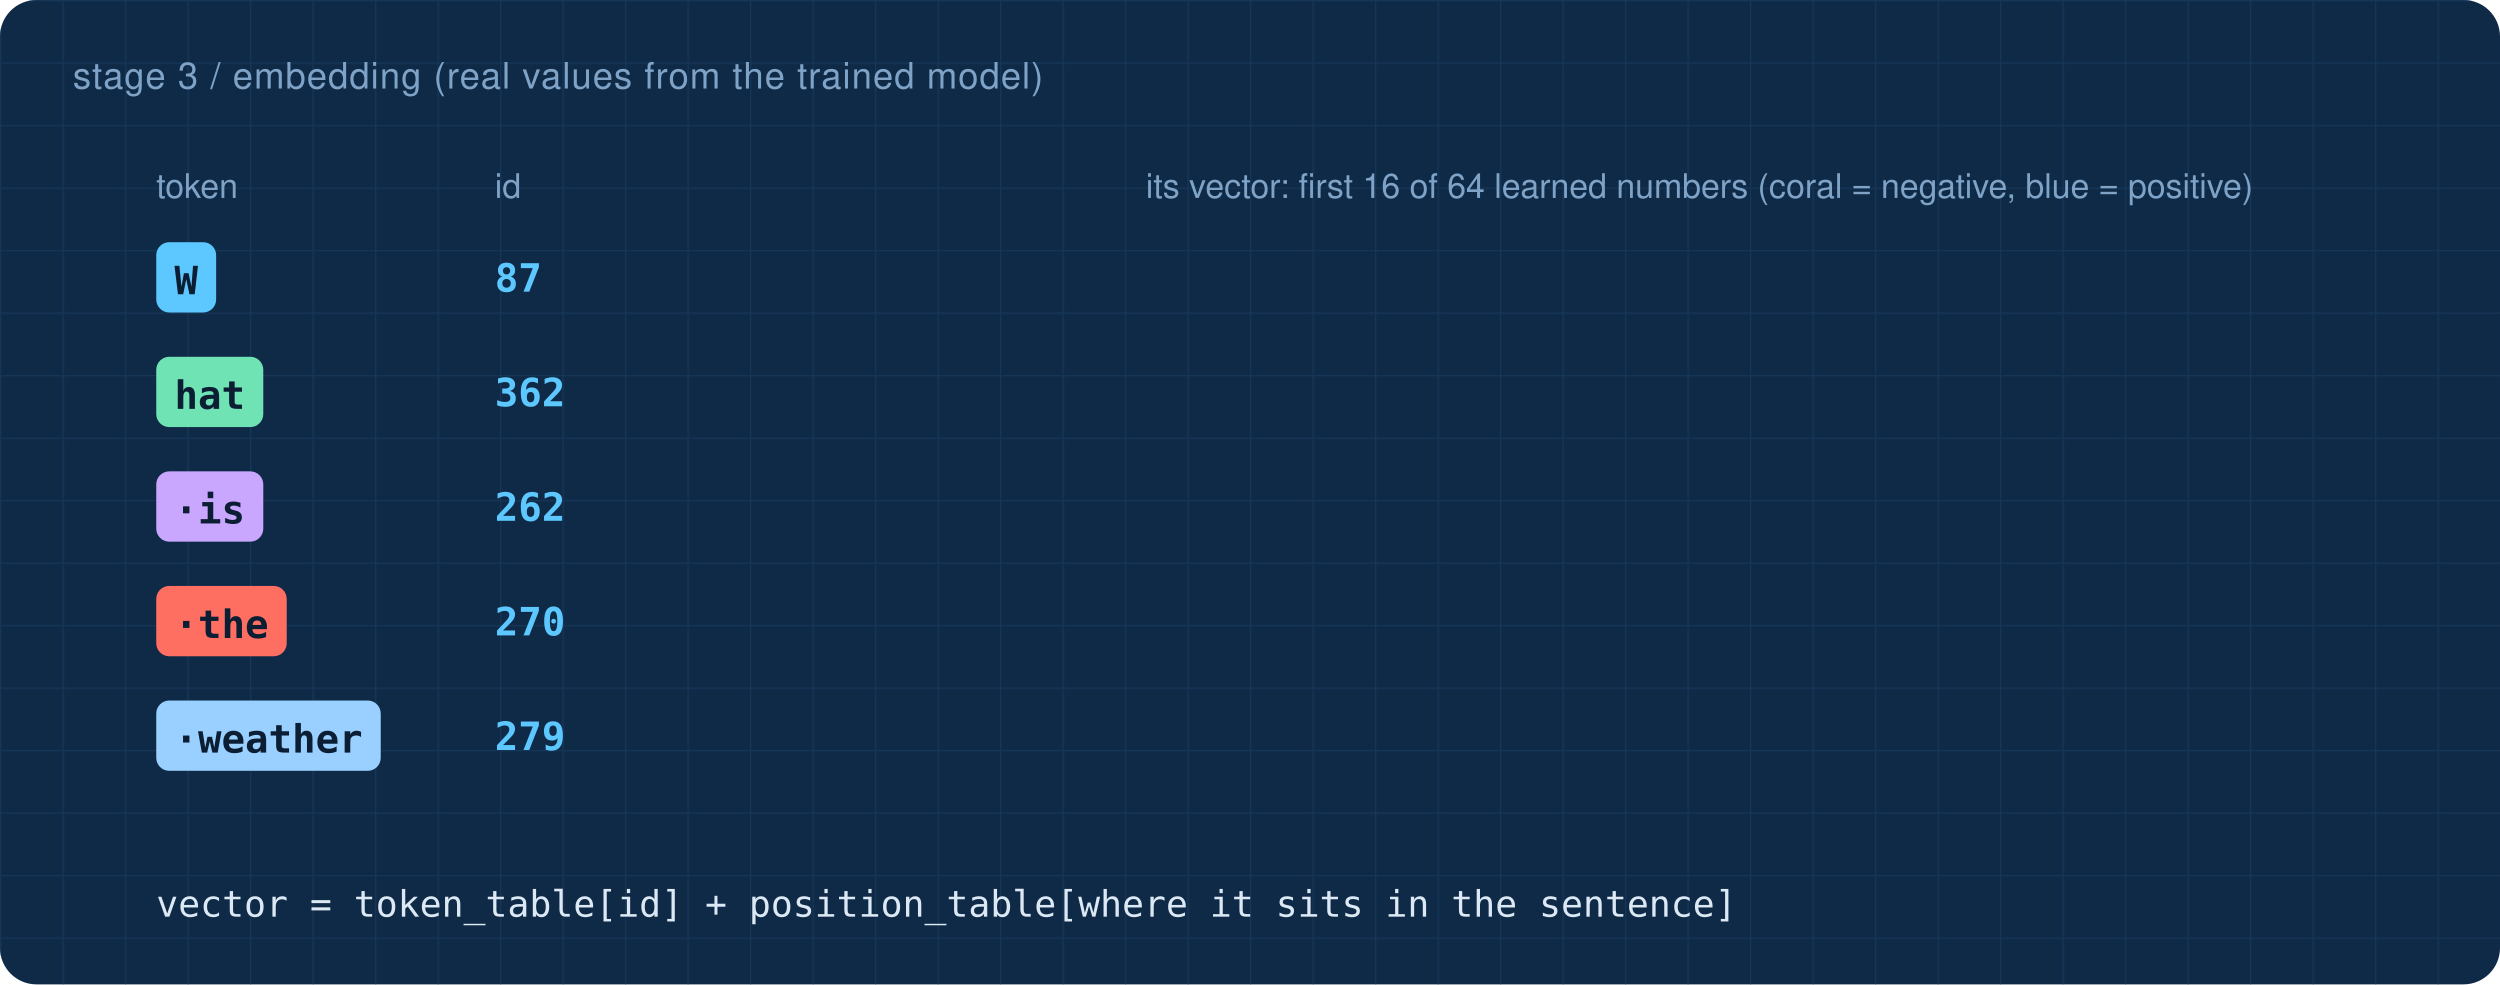
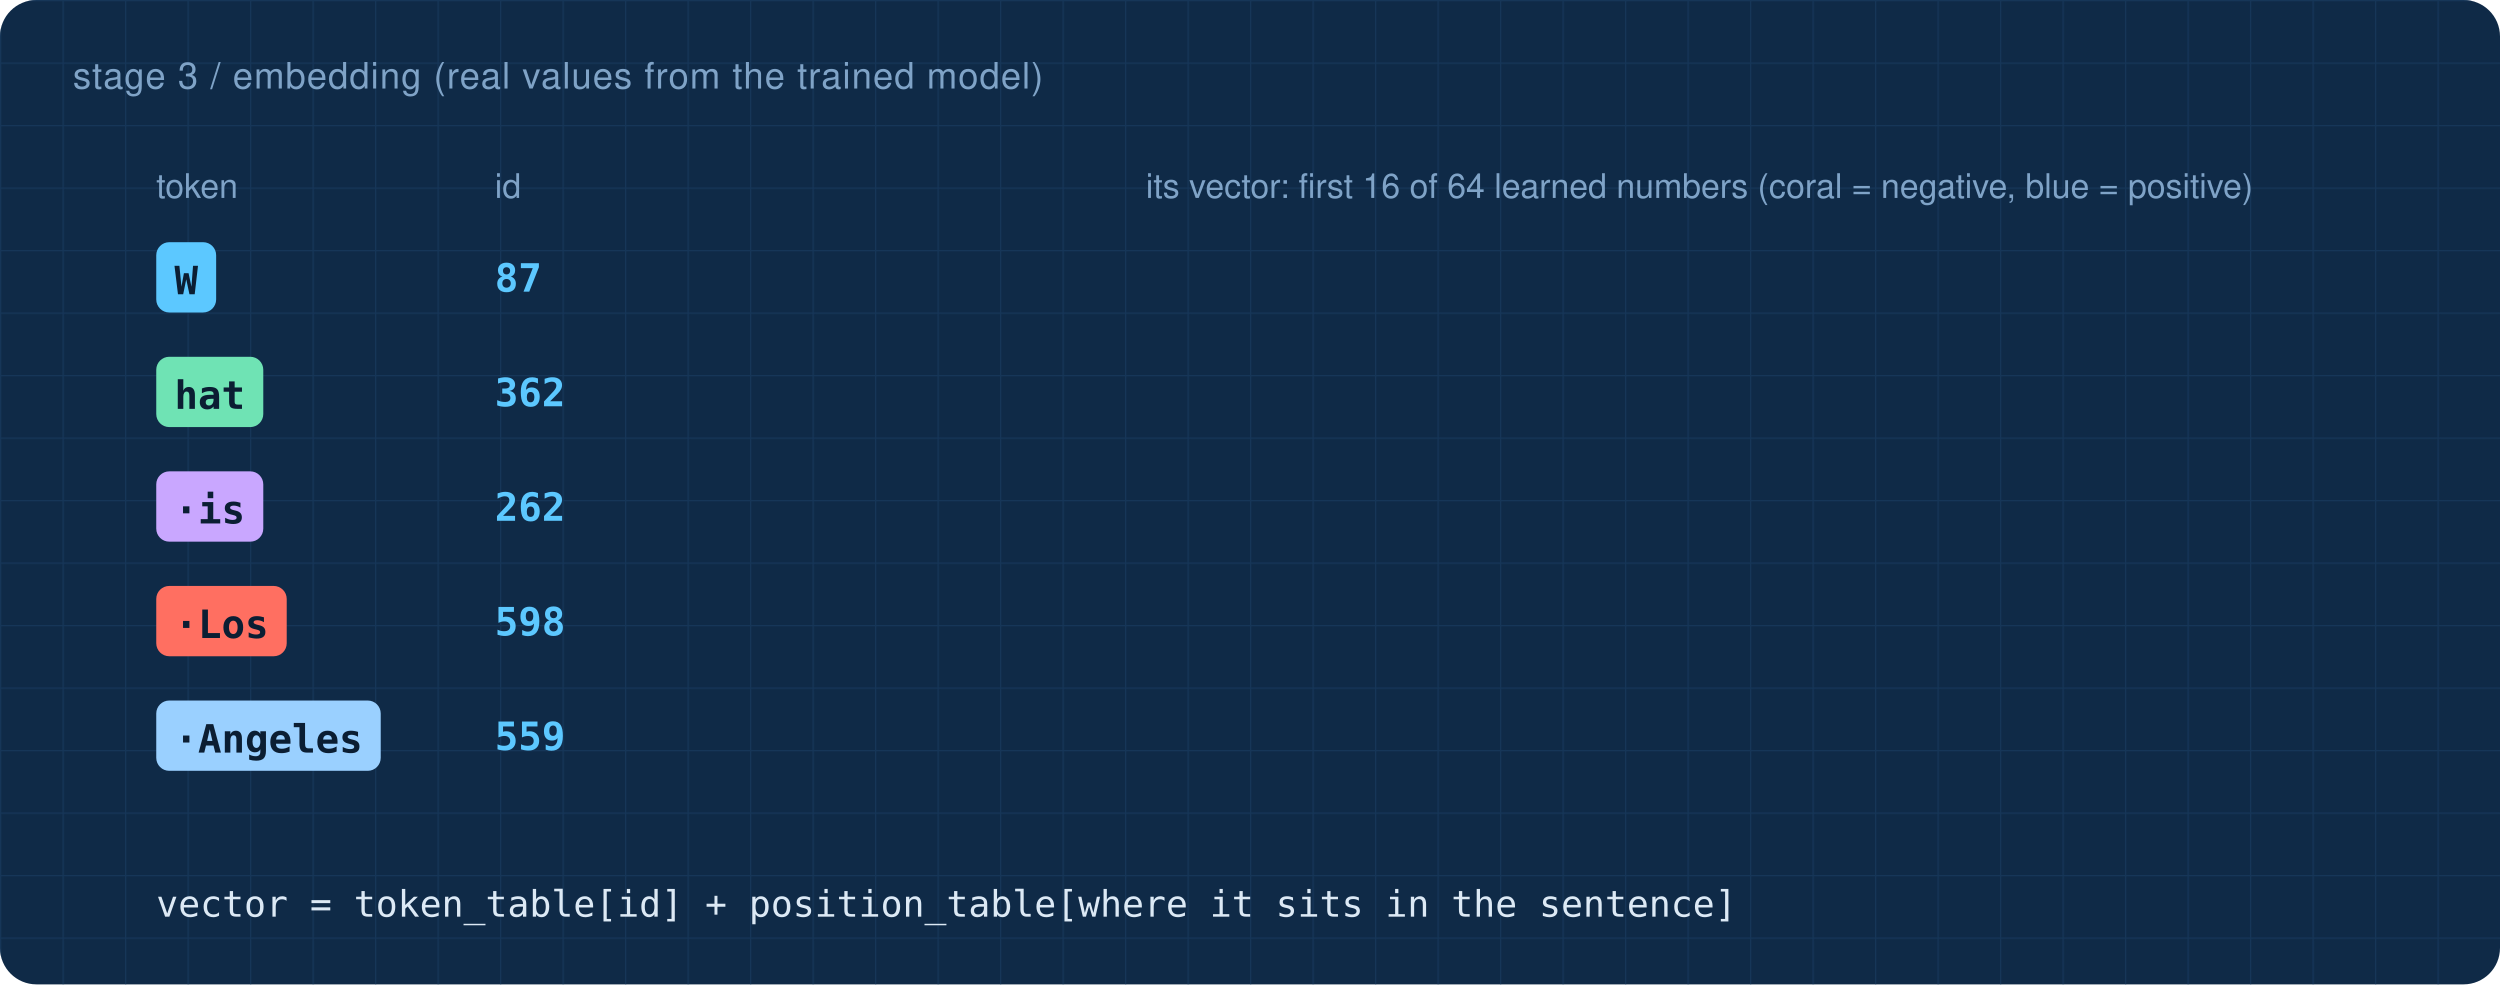
<svg xmlns="http://www.w3.org/2000/svg" viewBox="0 0 960 378" width="960" height="378" role="img">
  <defs>
    <pattern id="g" width="24" height="24" patternUnits="userSpaceOnUse">
      <path d="M24 0H0V24" fill="none" stroke="#1B3F66" stroke-width="1" />
    </pattern>
  </defs>
  <rect width="960" height="378" rx="14" fill="#0F2A47" />
  <rect width="960" height="378" rx="14" fill="url(#g)" opacity="0.55" />
  <text x="28" y="34" font-family="system-ui,-apple-system,'Segoe UI',Helvetica,Arial,sans-serif" font-size="14" fill="#7FA3C7" letter-spacing="0.4">stage 3  /  embedding   (real values from the trained model)</text>
  <text x="60.0" y="76.0" font-family="system-ui,-apple-system,'Segoe UI',Helvetica,Arial,sans-serif" font-size="13" fill="#7FA3C7" text-anchor="start" font-weight="400" xml:space="preserve">token</text>
  <text x="190.0" y="76.0" font-family="system-ui,-apple-system,'Segoe UI',Helvetica,Arial,sans-serif" font-size="13" fill="#7FA3C7" text-anchor="start" font-weight="400" xml:space="preserve">id</text>
  <text x="440.0" y="76.0" font-family="system-ui,-apple-system,'Segoe UI',Helvetica,Arial,sans-serif" font-size="13" fill="#7FA3C7" text-anchor="start" font-weight="400" xml:space="preserve">its vector: first 16 of 64 learned numbers (coral = negative, blue = positive)</text>
  <g>
    <rect x="60.0" y="93.0" width="23.0" height="27" rx="5" fill="#5CC8FF" />
    <text x="67.0" y="113.0" font-family="ui-monospace,'SF Mono',Menlo,Consolas,'DejaVu Sans Mono',monospace" font-size="15" fill="#0B1E33" text-anchor="start" font-weight="600" xml:space="preserve">W</text>
  </g>
  <text x="190.0" y="112.0" font-family="ui-monospace,'SF Mono',Menlo,Consolas,'DejaVu Sans Mono',monospace" font-size="15" fill="#5CC8FF" text-anchor="start" font-weight="600" xml:space="preserve">87</text>
  <g opacity="0">
    <animate attributeName="opacity" dur="10s" repeatCount="indefinite" values="0;0;1;1;0;0" keyTimes="0;0.030;0.050;0.960;0.980;1" />
    <line x1="232.0" y1="107.0" x2="313.0" y2="107.0" stroke="#FFB238" stroke-width="2" />
    <polygon points="322.0,107.0 313.0,102.5 313.0,111.5" fill="#FFB238" />
    <text x="332.0" y="112.0" font-family="ui-monospace,'SF Mono',Menlo,Consolas,'DejaVu Sans Mono',monospace" font-size="13" fill="#FFB238" text-anchor="start" font-weight="400" xml:space="preserve">row 87</text>
    <line x1="400.0" y1="107.0" x2="421.0" y2="107.0" stroke="#FFB238" stroke-width="2" />
    <polygon points="430.0,107.0 421.0,102.5 421.0,111.5" fill="#FFB238" />
  </g>
  <g opacity="0">
    <animate attributeName="opacity" dur="10s" repeatCount="indefinite" values="0;0;1;1;0;0" keyTimes="0;0.110;0.130;0.960;0.980;1" />
-     <rect x="440" y="92" width="24" height="28" rx="3" fill="#213856" />
-     <rect x="467" y="92" width="24" height="28" rx="3" fill="#204D72" />
-     <rect x="494" y="92" width="24" height="28" rx="3" fill="#9F575C" />
-     <rect x="521" y="92" width="24" height="28" rx="3" fill="#16395B" />
-     <rect x="548" y="92" width="24" height="28" rx="3" fill="#1F4B70" />
-     <rect x="575" y="92" width="24" height="28" rx="3" fill="#225177" />
-     <rect x="602" y="92" width="24" height="28" rx="3" fill="#3981AD" />
-     <rect x="629" y="92" width="24" height="28" rx="3" fill="#283A56" />
-     <rect x="656" y="92" width="24" height="28" rx="3" fill="#296189" />
-     <rect x="683" y="92" width="24" height="28" rx="3" fill="#4CA8DA" />
-     <rect x="710" y="92" width="24" height="28" rx="3" fill="#5B4659" />
-     <rect x="737" y="92" width="24" height="28" rx="3" fill="#8F535B" />
-     <rect x="764" y="92" width="24" height="28" rx="3" fill="#794E5A" />
-     <rect x="791" y="92" width="24" height="28" rx="3" fill="#275C83" />
-     <rect x="818" y="92" width="24" height="28" rx="3" fill="#215075" />
-     <rect x="845" y="92" width="24" height="28" rx="3" fill="#7E4F5A" />
+     <rect x="440" y="92" width="24" height="28" rx="3" fill="#1A4265" />
+     <rect x="467" y="92" width="24" height="28" rx="3" fill="#275B82" />
+     <rect x="494" y="92" width="24" height="28" rx="3" fill="#B05B5D" />
+     <rect x="521" y="92" width="24" height="28" rx="3" fill="#1E4A6E" />
+     <rect x="548" y="92" width="24" height="28" rx="3" fill="#1C466A" />
+     <rect x="575" y="92" width="24" height="28" rx="3" fill="#183E61" />
+     <rect x="602" y="92" width="24" height="28" rx="3" fill="#3A82AF" />
+     <rect x="629" y="92" width="24" height="28" rx="3" fill="#2A3A57" />
+     <rect x="656" y="92" width="24" height="28" rx="3" fill="#2C678F" />
+     <rect x="683" y="92" width="24" height="28" rx="3" fill="#51B1E5" />
+     <rect x="710" y="92" width="24" height="28" rx="3" fill="#7B4E5A" />
+     <rect x="737" y="92" width="24" height="28" rx="3" fill="#8A525B" />
+     <rect x="764" y="92" width="24" height="28" rx="3" fill="#7E4F5A" />
+     <rect x="791" y="92" width="24" height="28" rx="3" fill="#285E86" />
+     <rect x="818" y="92" width="24" height="28" rx="3" fill="#183E61" />
+     <rect x="845" y="92" width="24" height="28" rx="3" fill="#764D5A" />
  </g>
  <g>
    <rect x="60.0" y="137.0" width="41.1" height="27" rx="5" fill="#6FE3B4" />
    <text x="67.0" y="157.0" font-family="ui-monospace,'SF Mono',Menlo,Consolas,'DejaVu Sans Mono',monospace" font-size="15" fill="#0B1E33" text-anchor="start" font-weight="600" xml:space="preserve">hat</text>
  </g>
  <text x="190.0" y="156.0" font-family="ui-monospace,'SF Mono',Menlo,Consolas,'DejaVu Sans Mono',monospace" font-size="15" fill="#5CC8FF" text-anchor="start" font-weight="600" xml:space="preserve">362</text>
  <g opacity="0">
    <animate attributeName="opacity" dur="10s" repeatCount="indefinite" values="0;0;1;1;0;0" keyTimes="0;0.180;0.200;0.960;0.980;1" />
    <line x1="232.0" y1="151.0" x2="313.0" y2="151.0" stroke="#FFB238" stroke-width="2" />
    <polygon points="322.0,151.0 313.0,146.5 313.0,155.5" fill="#FFB238" />
    <text x="332.0" y="156.0" font-family="ui-monospace,'SF Mono',Menlo,Consolas,'DejaVu Sans Mono',monospace" font-size="13" fill="#FFB238" text-anchor="start" font-weight="400" xml:space="preserve">row 362</text>
    <line x1="400.0" y1="151.0" x2="421.0" y2="151.0" stroke="#FFB238" stroke-width="2" />
    <polygon points="430.0,151.0 421.0,146.5 421.0,155.5" fill="#FFB238" />
  </g>
  <g opacity="0">
    <animate attributeName="opacity" dur="10s" repeatCount="indefinite" values="0;0;1;1;0;0" keyTimes="0;0.260;0.280;0.960;0.980;1" />
-     <rect x="440" y="136" width="24" height="28" rx="3" fill="#2C3B57" />
+     <rect x="440" y="136" width="24" height="28" rx="3" fill="#173C5E" />
    <rect x="467" y="136" width="24" height="28" rx="3" fill="#504358" />
-     <rect x="494" y="136" width="24" height="28" rx="3" fill="#C7615E" />
-     <rect x="521" y="136" width="24" height="28" rx="3" fill="#3D8AB8" />
-     <rect x="548" y="136" width="24" height="28" rx="3" fill="#8F535B" />
-     <rect x="575" y="136" width="24" height="28" rx="3" fill="#524458" />
-     <rect x="602" y="136" width="24" height="28" rx="3" fill="#424058" />
-     <rect x="629" y="136" width="24" height="28" rx="3" fill="#2A3A57" />
-     <rect x="656" y="136" width="24" height="28" rx="3" fill="#367CA7" />
-     <rect x="683" y="136" width="24" height="28" rx="3" fill="#7B4E5A" />
-     <rect x="710" y="136" width="24" height="28" rx="3" fill="#3D8AB7" />
-     <rect x="737" y="136" width="24" height="28" rx="3" fill="#25577E" />
-     <rect x="764" y="136" width="24" height="28" rx="3" fill="#7B4E5A" />
-     <rect x="791" y="136" width="24" height="28" rx="3" fill="#7E4F5A" />
-     <rect x="818" y="136" width="24" height="28" rx="3" fill="#A5585C" />
-     <rect x="845" y="136" width="24" height="28" rx="3" fill="#85505B" />
+     <rect x="494" y="136" width="24" height="28" rx="3" fill="#DE665F" />
+     <rect x="521" y="136" width="24" height="28" rx="3" fill="#3C88B5" />
+     <rect x="548" y="136" width="24" height="28" rx="3" fill="#81505B" />
+     <rect x="575" y="136" width="24" height="28" rx="3" fill="#494258" />
+     <rect x="602" y="136" width="24" height="28" rx="3" fill="#323C57" />
+     <rect x="629" y="136" width="24" height="28" rx="3" fill="#1E4A6E" />
+     <rect x="656" y="136" width="24" height="28" rx="3" fill="#3476A1" />
+     <rect x="683" y="136" width="24" height="28" rx="3" fill="#674959" />
+     <rect x="710" y="136" width="24" height="28" rx="3" fill="#4293C2" />
+     <rect x="737" y="136" width="24" height="28" rx="3" fill="#275C83" />
+     <rect x="764" y="136" width="24" height="28" rx="3" fill="#A6595C" />
+     <rect x="791" y="136" width="24" height="28" rx="3" fill="#7F4F5B" />
+     <rect x="818" y="136" width="24" height="28" rx="3" fill="#BA5E5D" />
+     <rect x="845" y="136" width="24" height="28" rx="3" fill="#8F535B" />
  </g>
  <g>
    <rect x="60.0" y="181.0" width="41.1" height="27" rx="5" fill="#C9A7FF" />
    <text x="67.0" y="201.0" font-family="ui-monospace,'SF Mono',Menlo,Consolas,'DejaVu Sans Mono',monospace" font-size="15" fill="#0B1E33" text-anchor="start" font-weight="600" xml:space="preserve">·is</text>
  </g>
  <text x="190.0" y="200.0" font-family="ui-monospace,'SF Mono',Menlo,Consolas,'DejaVu Sans Mono',monospace" font-size="15" fill="#5CC8FF" text-anchor="start" font-weight="600" xml:space="preserve">262</text>
  <g opacity="0">
    <animate attributeName="opacity" dur="10s" repeatCount="indefinite" values="0;0;1;1;0;0" keyTimes="0;0.330;0.350;0.960;0.980;1" />
    <line x1="232.0" y1="195.0" x2="313.0" y2="195.0" stroke="#FFB238" stroke-width="2" />
    <polygon points="322.0,195.0 313.0,190.5 313.0,199.5" fill="#FFB238" />
    <text x="332.0" y="200.0" font-family="ui-monospace,'SF Mono',Menlo,Consolas,'DejaVu Sans Mono',monospace" font-size="13" fill="#FFB238" text-anchor="start" font-weight="400" xml:space="preserve">row 262</text>
    <line x1="400.0" y1="195.0" x2="421.0" y2="195.0" stroke="#FFB238" stroke-width="2" />
    <polygon points="430.0,195.0 421.0,190.5 421.0,199.5" fill="#FFB238" />
  </g>
  <g opacity="0">
    <animate attributeName="opacity" dur="10s" repeatCount="indefinite" values="0;0;1;1;0;0" keyTimes="0;0.410;0.430;0.960;0.980;1" />
-     <rect x="440" y="180" width="24" height="28" rx="3" fill="#814F5B" />
-     <rect x="467" y="180" width="24" height="28" rx="3" fill="#6B4A5A" />
-     <rect x="494" y="180" width="24" height="28" rx="3" fill="#303C57" />
-     <rect x="521" y="180" width="24" height="28" rx="3" fill="#49A2D3" />
-     <rect x="548" y="180" width="24" height="28" rx="3" fill="#2A638B" />
-     <rect x="575" y="180" width="24" height="28" rx="3" fill="#774D5A" />
-     <rect x="602" y="180" width="24" height="28" rx="3" fill="#5B4659" />
-     <rect x="629" y="180" width="24" height="28" rx="3" fill="#3F8EBC" />
-     <rect x="656" y="180" width="24" height="28" rx="3" fill="#49A2D3" />
-     <rect x="683" y="180" width="24" height="28" rx="3" fill="#3E3F57" />
-     <rect x="710" y="180" width="24" height="28" rx="3" fill="#373D57" />
+     <rect x="440" y="180" width="24" height="28" rx="3" fill="#674959" />
+     <rect x="467" y="180" width="24" height="28" rx="3" fill="#624859" />
+     <rect x="494" y="180" width="24" height="28" rx="3" fill="#4E4358" />
+     <rect x="521" y="180" width="24" height="28" rx="3" fill="#469DCD" />
+     <rect x="548" y="180" width="24" height="28" rx="3" fill="#2C6790" />
+     <rect x="575" y="180" width="24" height="28" rx="3" fill="#6C4A5A" />
+     <rect x="602" y="180" width="24" height="28" rx="3" fill="#634859" />
+     <rect x="629" y="180" width="24" height="28" rx="3" fill="#3F8DBB" />
+     <rect x="656" y="180" width="24" height="28" rx="3" fill="#4BA6D7" />
+     <rect x="683" y="180" width="24" height="28" rx="3" fill="#373D57" />
+     <rect x="710" y="180" width="24" height="28" rx="3" fill="#283A56" />
    <rect x="737" y="180" width="24" height="28" rx="3" fill="#5CC8FF" />
-     <rect x="764" y="180" width="24" height="28" rx="3" fill="#C3605E" />
-     <rect x="791" y="180" width="24" height="28" rx="3" fill="#A5585C" />
-     <rect x="818" y="180" width="24" height="28" rx="3" fill="#183E60" />
-     <rect x="845" y="180" width="24" height="28" rx="3" fill="#804F5B" />
+     <rect x="764" y="180" width="24" height="28" rx="3" fill="#C05F5E" />
+     <rect x="791" y="180" width="24" height="28" rx="3" fill="#9B565C" />
+     <rect x="818" y="180" width="24" height="28" rx="3" fill="#153759" />
+     <rect x="845" y="180" width="24" height="28" rx="3" fill="#7F4F5B" />
  </g>
  <g>
    <rect x="60.0" y="225.0" width="50.1" height="27" rx="5" fill="#FF6F61" />
-     <text x="67.0" y="245.0" font-family="ui-monospace,'SF Mono',Menlo,Consolas,'DejaVu Sans Mono',monospace" font-size="15" fill="#0B1E33" text-anchor="start" font-weight="600" xml:space="preserve">·the</text>
+     <text x="67.0" y="245.0" font-family="ui-monospace,'SF Mono',Menlo,Consolas,'DejaVu Sans Mono',monospace" font-size="15" fill="#0B1E33" text-anchor="start" font-weight="600" xml:space="preserve">·Los</text>
  </g>
-   <text x="190.0" y="244.0" font-family="ui-monospace,'SF Mono',Menlo,Consolas,'DejaVu Sans Mono',monospace" font-size="15" fill="#5CC8FF" text-anchor="start" font-weight="600" xml:space="preserve">270</text>
+   <text x="190.0" y="244.0" font-family="ui-monospace,'SF Mono',Menlo,Consolas,'DejaVu Sans Mono',monospace" font-size="15" fill="#5CC8FF" text-anchor="start" font-weight="600" xml:space="preserve">598</text>
  <g opacity="0">
    <animate attributeName="opacity" dur="10s" repeatCount="indefinite" values="0;0;1;1;0;0" keyTimes="0;0.480;0.500;0.960;0.980;1" />
    <line x1="232.0" y1="239.0" x2="313.0" y2="239.0" stroke="#FFB238" stroke-width="2" />
    <polygon points="322.0,239.0 313.0,234.5 313.0,243.5" fill="#FFB238" />
-     <text x="332.0" y="244.0" font-family="ui-monospace,'SF Mono',Menlo,Consolas,'DejaVu Sans Mono',monospace" font-size="13" fill="#FFB238" text-anchor="start" font-weight="400" xml:space="preserve">row 270</text>
+     <text x="332.0" y="244.0" font-family="ui-monospace,'SF Mono',Menlo,Consolas,'DejaVu Sans Mono',monospace" font-size="13" fill="#FFB238" text-anchor="start" font-weight="400" xml:space="preserve">row 598</text>
    <line x1="400.0" y1="239.0" x2="421.0" y2="239.0" stroke="#FFB238" stroke-width="2" />
    <polygon points="430.0,239.0 421.0,234.5 421.0,243.5" fill="#FFB238" />
  </g>
  <g opacity="0">
    <animate attributeName="opacity" dur="10s" repeatCount="indefinite" values="0;0;1;1;0;0" keyTimes="0;0.560;0.580;0.960;0.980;1" />
-     <rect x="440" y="224" width="24" height="28" rx="3" fill="#764D5A" />
-     <rect x="467" y="224" width="24" height="28" rx="3" fill="#484158" />
-     <rect x="494" y="224" width="24" height="28" rx="3" fill="#BA5E5D" />
-     <rect x="521" y="224" width="24" height="28" rx="3" fill="#2F6D96" />
-     <rect x="548" y="224" width="24" height="28" rx="3" fill="#804F5B" />
-     <rect x="575" y="224" width="24" height="28" rx="3" fill="#89515B" />
-     <rect x="602" y="224" width="24" height="28" rx="3" fill="#6C4A5A" />
-     <rect x="629" y="224" width="24" height="28" rx="3" fill="#4CA7D9" />
-     <rect x="656" y="224" width="24" height="28" rx="3" fill="#3981AD" />
-     <rect x="683" y="224" width="24" height="28" rx="3" fill="#2F6C95" />
-     <rect x="710" y="224" width="24" height="28" rx="3" fill="#3D8AB8" />
-     <rect x="737" y="224" width="24" height="28" rx="3" fill="#285F86" />
-     <rect x="764" y="224" width="24" height="28" rx="3" fill="#353D57" />
-     <rect x="791" y="224" width="24" height="28" rx="3" fill="#51B1E5" />
-     <rect x="818" y="224" width="24" height="28" rx="3" fill="#704B5A" />
-     <rect x="845" y="224" width="24" height="28" rx="3" fill="#3375A0" />
+     <rect x="440" y="224" width="24" height="28" rx="3" fill="#714C5A" />
+     <rect x="467" y="224" width="24" height="28" rx="3" fill="#194062" />
+     <rect x="494" y="224" width="24" height="28" rx="3" fill="#B05B5D" />
+     <rect x="521" y="224" width="24" height="28" rx="3" fill="#6A4A5A" />
+     <rect x="548" y="224" width="24" height="28" rx="3" fill="#CD625E" />
+     <rect x="575" y="224" width="24" height="28" rx="3" fill="#367BA6" />
+     <rect x="602" y="224" width="24" height="28" rx="3" fill="#8A525B" />
+     <rect x="629" y="224" width="24" height="28" rx="3" fill="#2C668E" />
+     <rect x="656" y="224" width="24" height="28" rx="3" fill="#296189" />
+     <rect x="683" y="224" width="24" height="28" rx="3" fill="#273956" />
+     <rect x="710" y="224" width="24" height="28" rx="3" fill="#194163" />
+     <rect x="737" y="224" width="24" height="28" rx="3" fill="#1F4C70" />
+     <rect x="764" y="224" width="24" height="28" rx="3" fill="#5F4759" />
+     <rect x="791" y="224" width="24" height="28" rx="3" fill="#2C668E" />
+     <rect x="818" y="224" width="24" height="28" rx="3" fill="#99565C" />
+     <rect x="845" y="224" width="24" height="28" rx="3" fill="#225378" />
  </g>
  <g>
    <rect x="60.0" y="269.0" width="86.2" height="27" rx="5" fill="#9AD0FF" />
-     <text x="67.0" y="289.0" font-family="ui-monospace,'SF Mono',Menlo,Consolas,'DejaVu Sans Mono',monospace" font-size="15" fill="#0B1E33" text-anchor="start" font-weight="600" xml:space="preserve">·weather</text>
+     <text x="67.0" y="289.0" font-family="ui-monospace,'SF Mono',Menlo,Consolas,'DejaVu Sans Mono',monospace" font-size="15" fill="#0B1E33" text-anchor="start" font-weight="600" xml:space="preserve">·Angeles</text>
  </g>
-   <text x="190.0" y="288.0" font-family="ui-monospace,'SF Mono',Menlo,Consolas,'DejaVu Sans Mono',monospace" font-size="15" fill="#5CC8FF" text-anchor="start" font-weight="600" xml:space="preserve">279</text>
+   <text x="190.0" y="288.0" font-family="ui-monospace,'SF Mono',Menlo,Consolas,'DejaVu Sans Mono',monospace" font-size="15" fill="#5CC8FF" text-anchor="start" font-weight="600" xml:space="preserve">559</text>
  <g opacity="0">
    <animate attributeName="opacity" dur="10s" repeatCount="indefinite" values="0;0;1;1;0;0" keyTimes="0;0.630;0.650;0.960;0.980;1" />
    <line x1="232.0" y1="283.0" x2="313.0" y2="283.0" stroke="#FFB238" stroke-width="2" />
    <polygon points="322.0,283.0 313.0,278.5 313.0,287.5" fill="#FFB238" />
-     <text x="332.0" y="288.0" font-family="ui-monospace,'SF Mono',Menlo,Consolas,'DejaVu Sans Mono',monospace" font-size="13" fill="#FFB238" text-anchor="start" font-weight="400" xml:space="preserve">row 279</text>
+     <text x="332.0" y="288.0" font-family="ui-monospace,'SF Mono',Menlo,Consolas,'DejaVu Sans Mono',monospace" font-size="13" fill="#FFB238" text-anchor="start" font-weight="400" xml:space="preserve">row 559</text>
    <line x1="400.0" y1="283.0" x2="421.0" y2="283.0" stroke="#FFB238" stroke-width="2" />
    <polygon points="430.0,283.0 421.0,278.5 421.0,287.5" fill="#FFB238" />
  </g>
  <g opacity="0">
    <animate attributeName="opacity" dur="10s" repeatCount="indefinite" values="0;0;1;1;0;0" keyTimes="0;0.710;0.730;0.960;0.980;1" />
-     <rect x="440" y="268" width="24" height="28" rx="3" fill="#7E4F5A" />
-     <rect x="467" y="268" width="24" height="28" rx="3" fill="#2F3B57" />
-     <rect x="494" y="268" width="24" height="28" rx="3" fill="#263956" />
-     <rect x="521" y="268" width="24" height="28" rx="3" fill="#3981AD" />
-     <rect x="548" y="268" width="24" height="28" rx="3" fill="#D1635E" />
-     <rect x="575" y="268" width="24" height="28" rx="3" fill="#81505B" />
-     <rect x="602" y="268" width="24" height="28" rx="3" fill="#459ACB" />
-     <rect x="629" y="268" width="24" height="28" rx="3" fill="#3F8DBC" />
-     <rect x="656" y="268" width="24" height="28" rx="3" fill="#387FAB" />
-     <rect x="683" y="268" width="24" height="28" rx="3" fill="#504458" />
-     <rect x="710" y="268" width="24" height="28" rx="3" fill="#514458" />
-     <rect x="737" y="268" width="24" height="28" rx="3" fill="#1D486C" />
-     <rect x="764" y="268" width="24" height="28" rx="3" fill="#296189" />
-     <rect x="791" y="268" width="24" height="28" rx="3" fill="#414058" />
-     <rect x="818" y="268" width="24" height="28" rx="3" fill="#2A6289" />
-     <rect x="845" y="268" width="24" height="28" rx="3" fill="#97555C" />
+     <rect x="440" y="268" width="24" height="28" rx="3" fill="#674959" />
+     <rect x="467" y="268" width="24" height="28" rx="3" fill="#AB5A5D" />
+     <rect x="494" y="268" width="24" height="28" rx="3" fill="#296088" />
+     <rect x="521" y="268" width="24" height="28" rx="3" fill="#734C5A" />
+     <rect x="548" y="268" width="24" height="28" rx="3" fill="#464158" />
+     <rect x="575" y="268" width="24" height="28" rx="3" fill="#23557A" />
+     <rect x="602" y="268" width="24" height="28" rx="3" fill="#89525B" />
+     <rect x="629" y="268" width="24" height="28" rx="3" fill="#32749E" />
+     <rect x="656" y="268" width="24" height="28" rx="3" fill="#313C57" />
+     <rect x="683" y="268" width="24" height="28" rx="3" fill="#306F99" />
+     <rect x="710" y="268" width="24" height="28" rx="3" fill="#554559" />
+     <rect x="737" y="268" width="24" height="28" rx="3" fill="#2E6A93" />
+     <rect x="764" y="268" width="24" height="28" rx="3" fill="#4D4358" />
+     <rect x="791" y="268" width="24" height="28" rx="3" fill="#A7595C" />
+     <rect x="818" y="268" width="24" height="28" rx="3" fill="#A4585C" />
+     <rect x="845" y="268" width="24" height="28" rx="3" fill="#DD665F" />
  </g>
  <text x="60.0" y="352.0" font-family="ui-monospace,'SF Mono',Menlo,Consolas,'DejaVu Sans Mono',monospace" font-size="14" fill="#DCE9F5" text-anchor="start" font-weight="400" xml:space="preserve">vector = token_table[id] + position_table[where it sits in the sentence]</text>
</svg>
